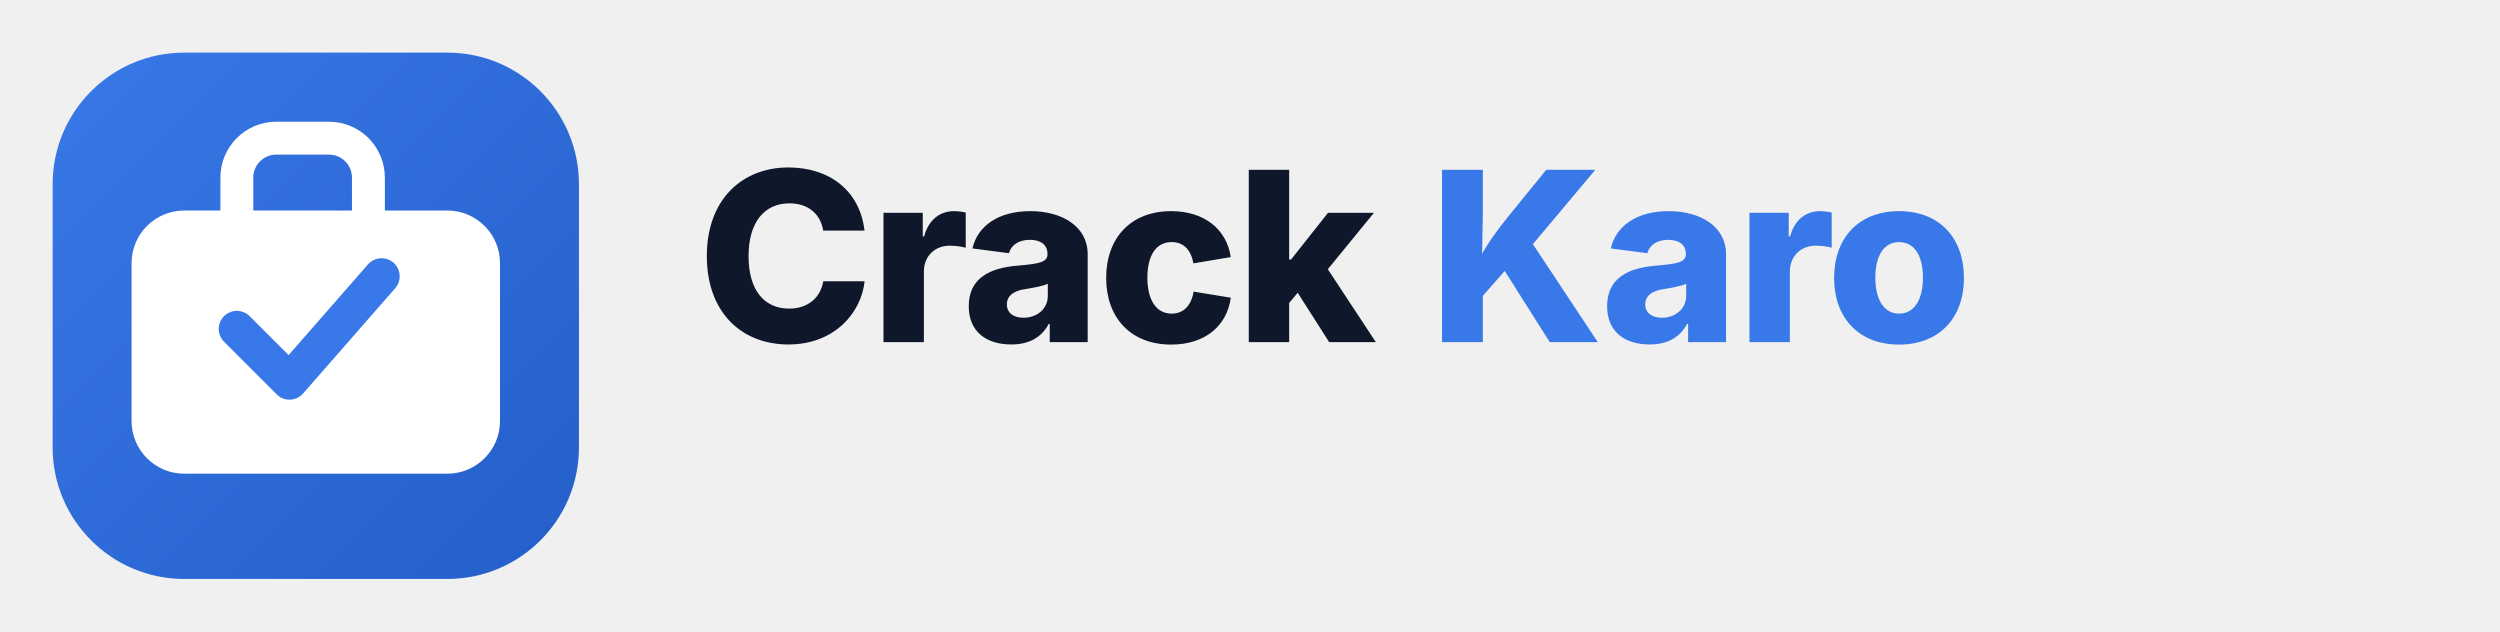
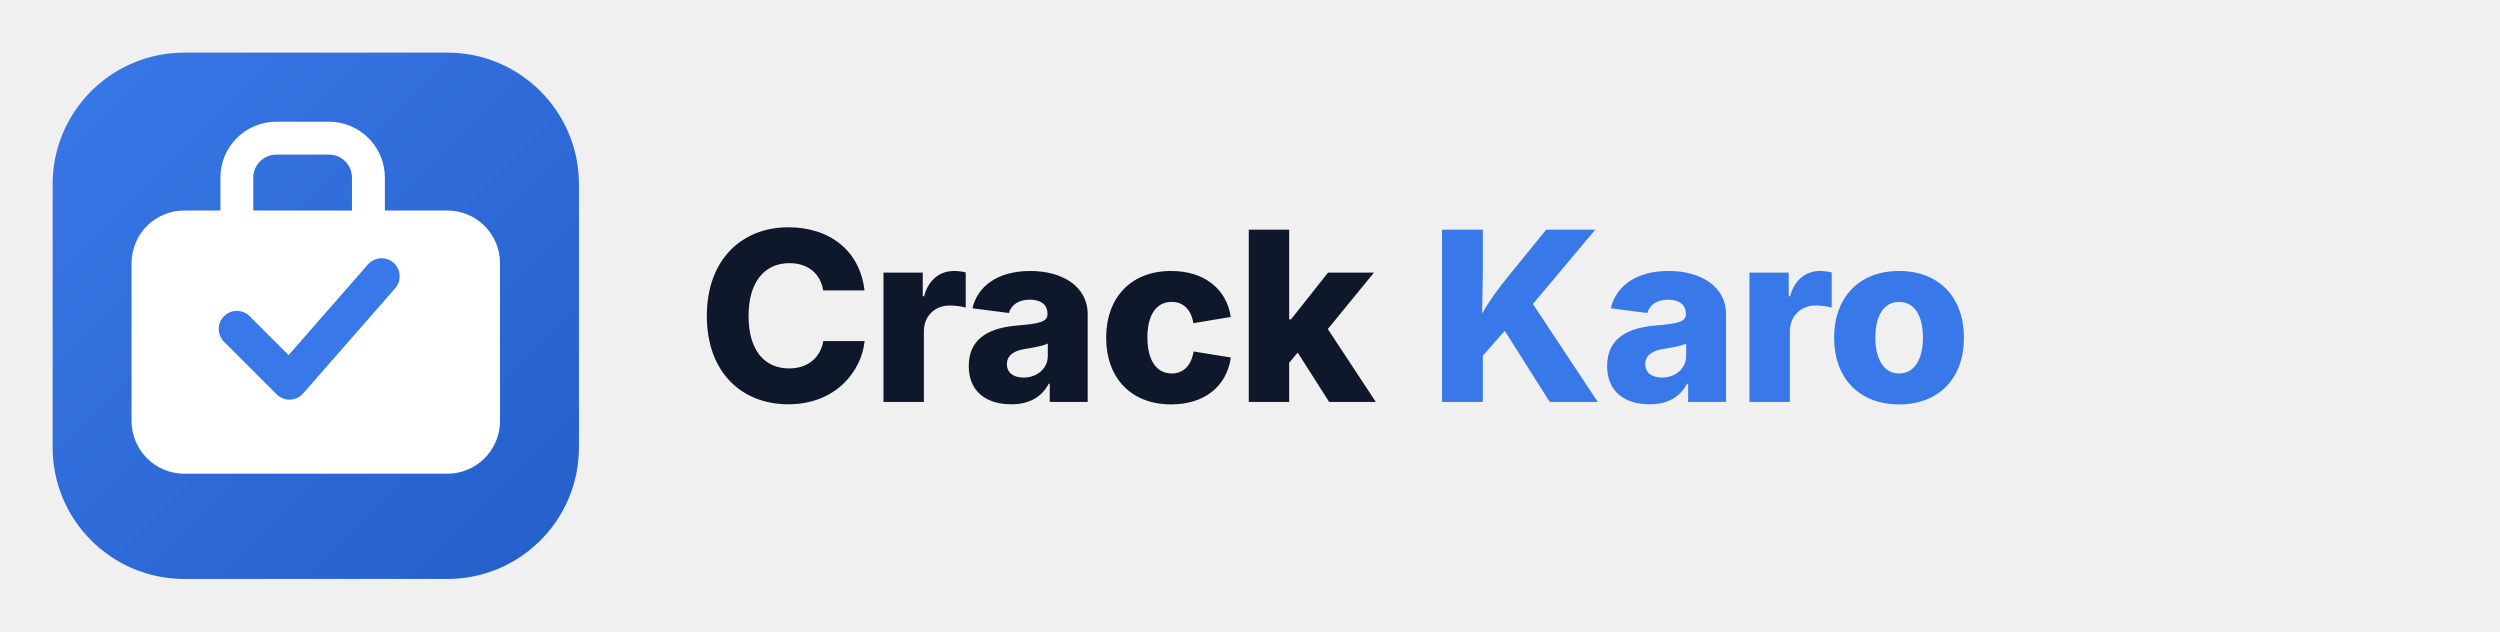
<svg xmlns="http://www.w3.org/2000/svg" viewBox="0 0 380 96" width="380" height="96">
  <defs>
    <linearGradient id="crackKaroLogoGradient" x1="0" y1="0" x2="1" y2="1">
      <stop offset="0" stop-color="#3978e8" />
      <stop offset="1" stop-color="#245fc9" />
    </linearGradient>
  </defs>
  <rect x="8" y="8" width="80" height="80" rx="20" fill="url(#crackKaroLogoGradient)" />
  <rect x="20" y="32" width="56" height="40" rx="8" fill="#ffffff" />
  <path d="M36 32v-5a6 6 0 0 1 6-6h8a6 6 0 0 1 6 6v5" fill="none" stroke="#ffffff" stroke-width="5" stroke-linecap="round" stroke-linejoin="round" />
  <path d="M36 50l8 8 14-16" fill="none" stroke="#3978e8" stroke-width="5.5" stroke-linecap="round" stroke-linejoin="round" />
-   <text x="106" y="52" font-family="Inter, ui-sans-serif, system-ui, -apple-system, 'Segoe UI', sans-serif" font-size="36" font-weight="800" letter-spacing="-0.5" fill="#0F172A">Crack<tspan dx="8" fill="#3978e8">Karo</tspan>
+   <text x="106" font-family="Inter, ui-sans-serif, system-ui, -apple-system, 'Segoe UI', sans-serif" font-size="36" font-weight="800" letter-spacing="-0.5" dominant-baseline="central" y="48" fill="#0F172A">Crack<tspan dx="8" fill="#3978e8">Karo</tspan>
  </text>
</svg>
